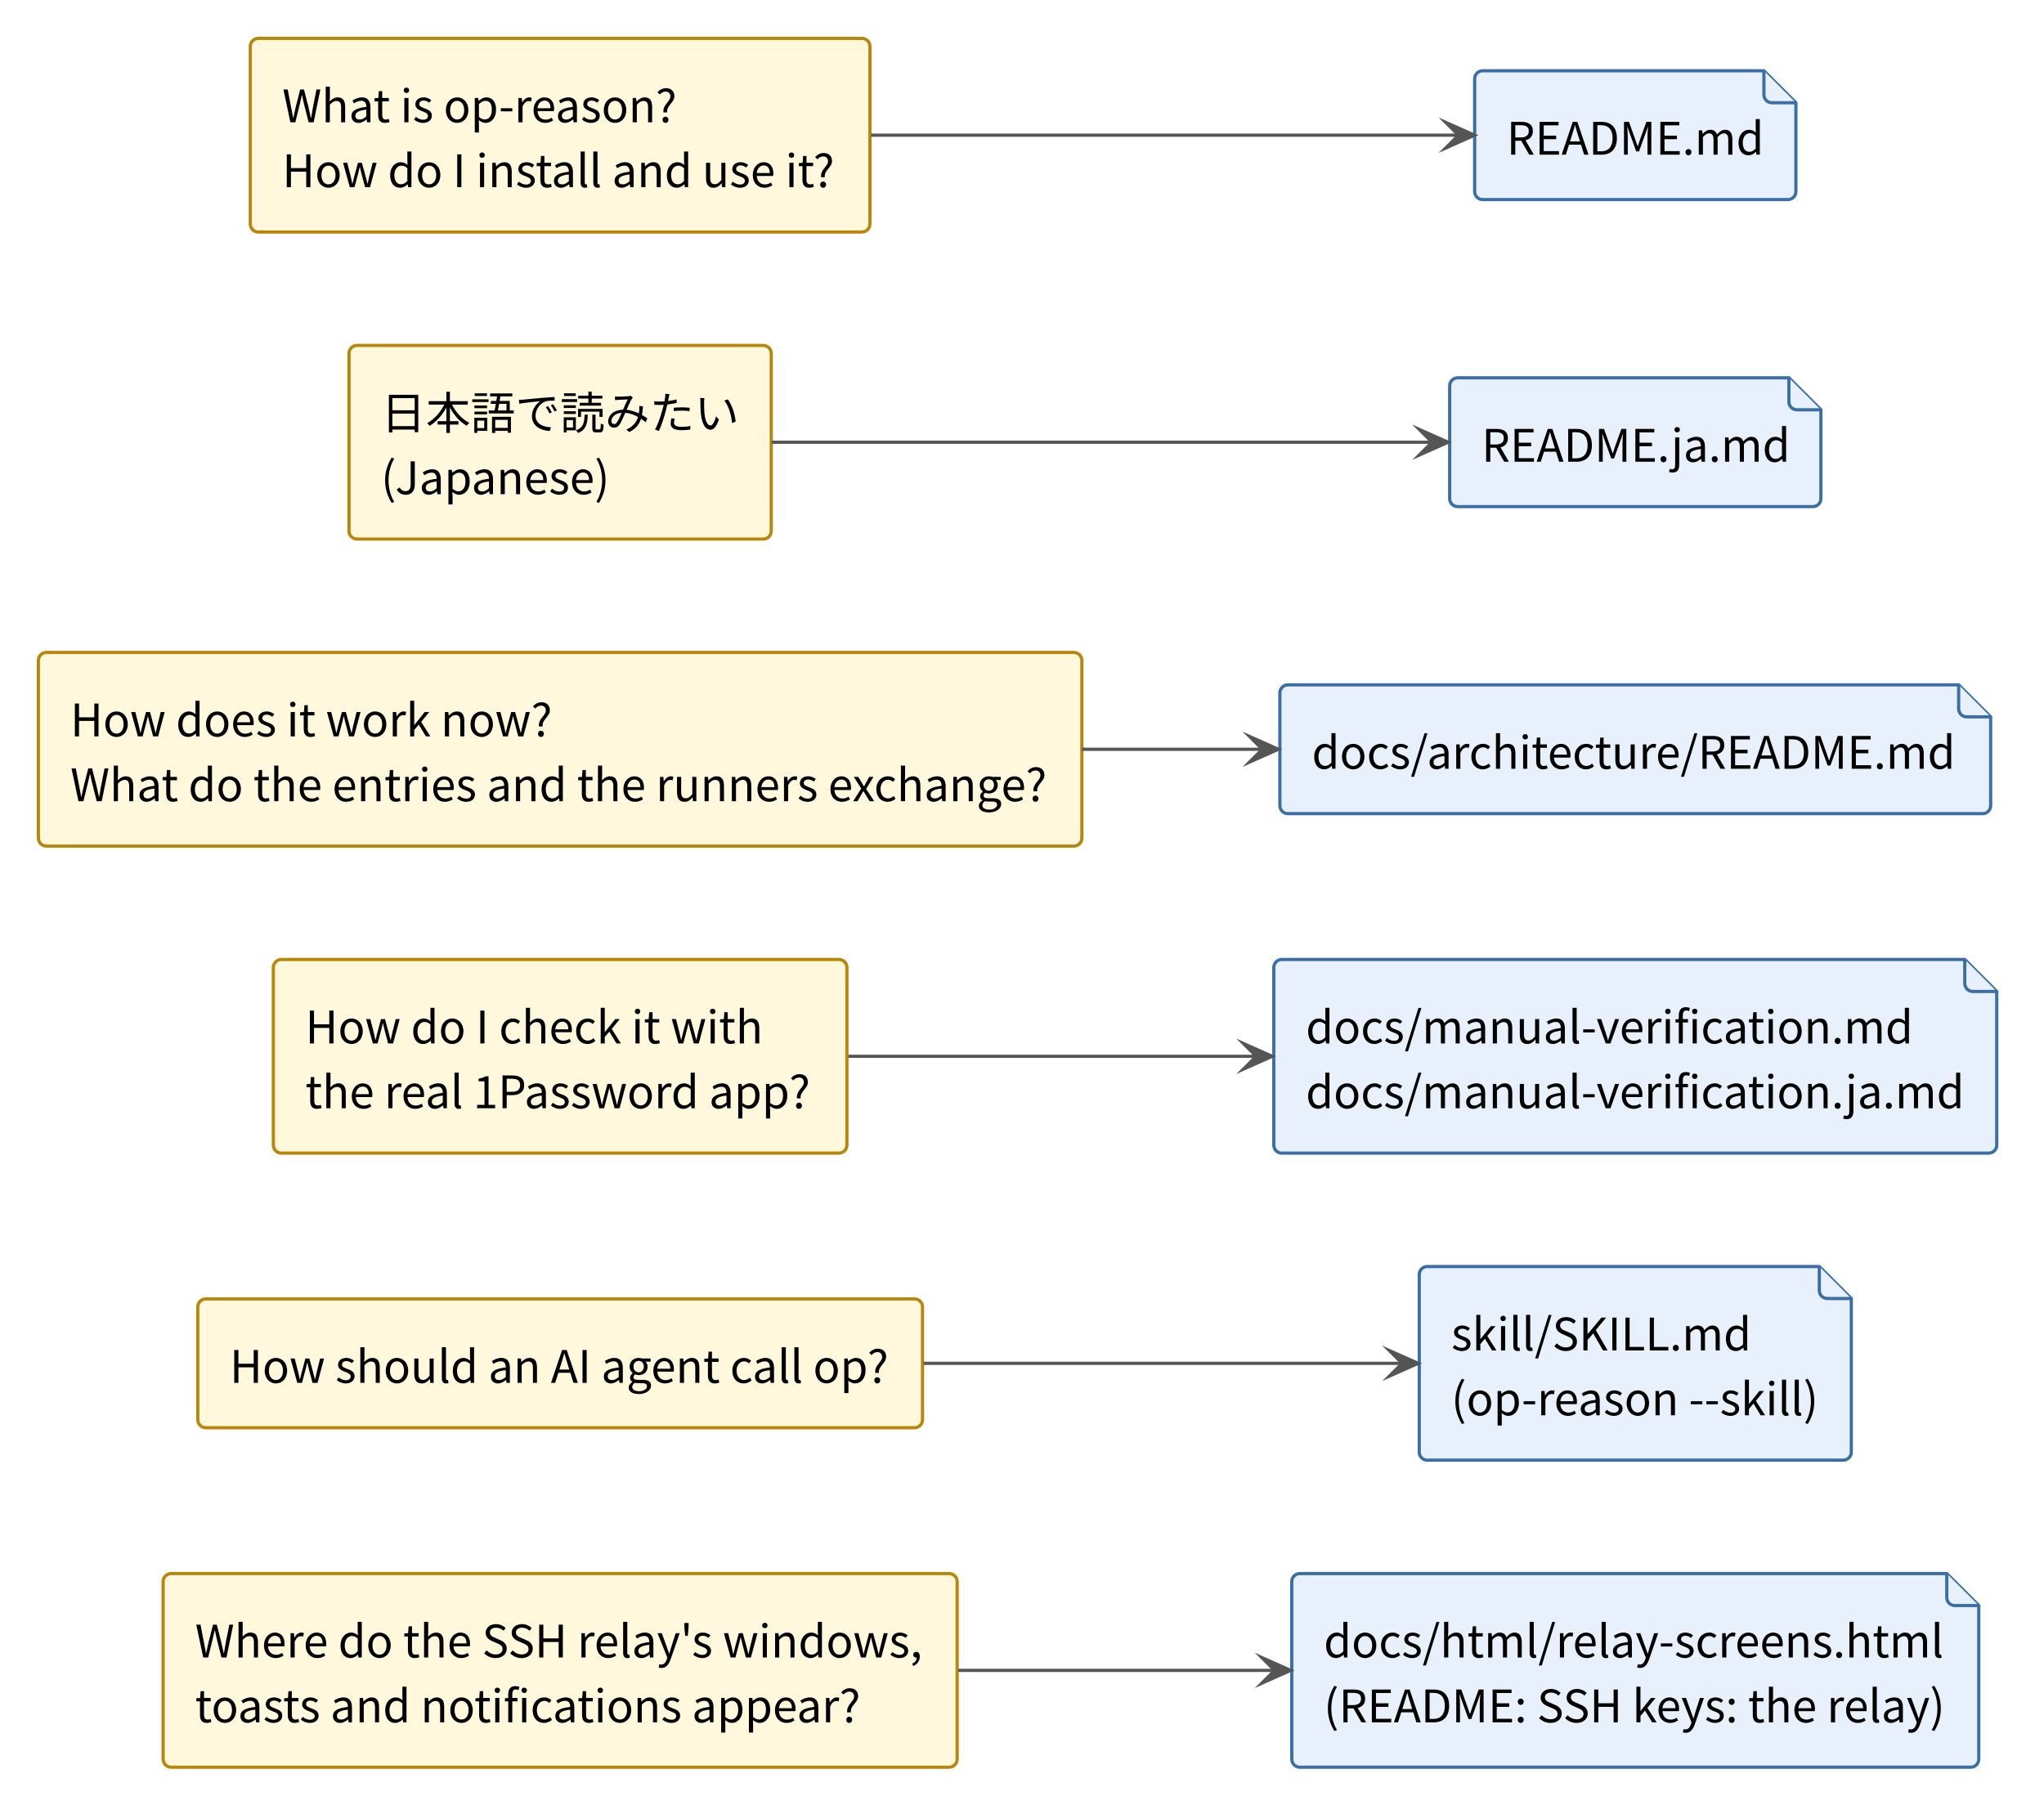
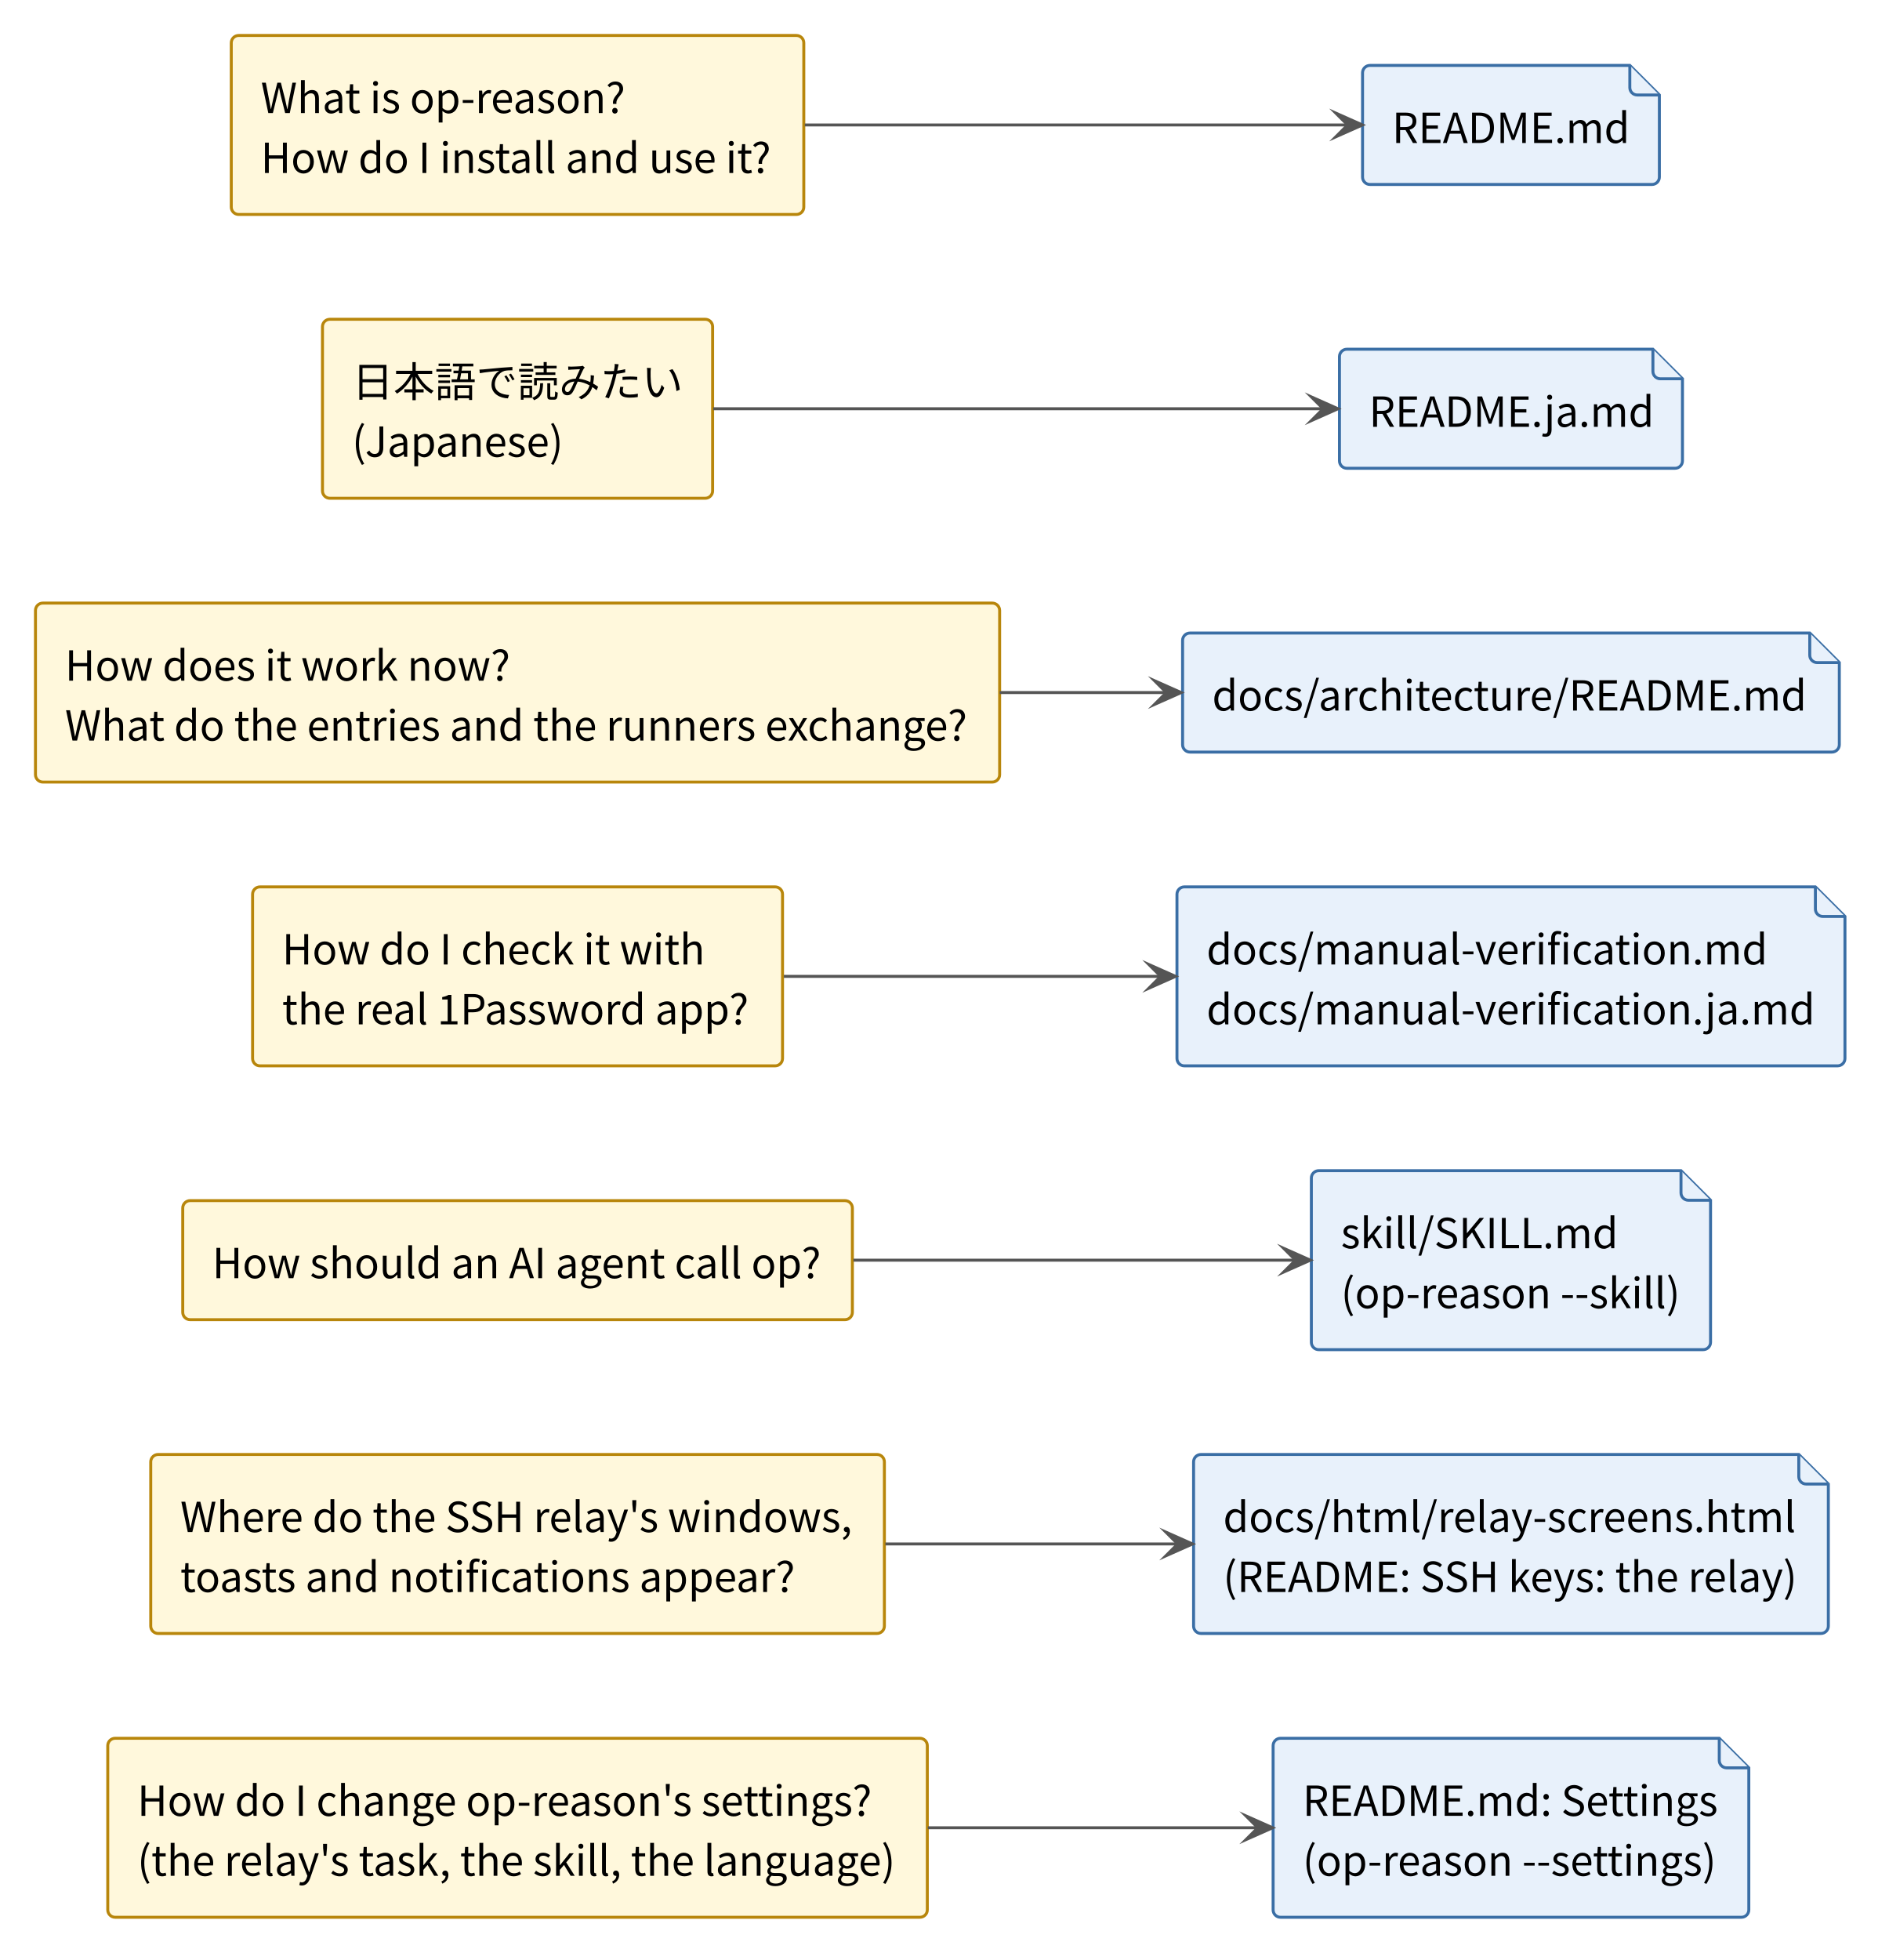
- <svg xmlns="http://www.w3.org/2000/svg" version="1.1" data-diagram-type="DESCRIPTION" style="width:639px;height:567px;background:#FFFFFF;" width="639px" height="567px" viewBox="0 0 639 567" zoomAndPan="magnify" preserveAspectRatio="none" contentStyleType="text/css">
+ <svg xmlns="http://www.w3.org/2000/svg" version="1.1" data-diagram-type="DESCRIPTION" style="width:639px;height:663px;background:#FFFFFF;" width="639px" height="663px" viewBox="0 0 639 663" zoomAndPan="magnify" preserveAspectRatio="none" contentStyleType="text/css">
  <defs />
  <g font-family="sans-serif" lengthAdjust="spacing">
-     <g class="entity" data-qualified-name="Q6" id="ent0001" data-source-line="14">
+     <g class="entity" data-qualified-name="Q7" id="ent0001" data-source-line="14">
+       <rect x="36.46" y="588" width="277.291" height="60.544" fill="#FFF8DC" style="stroke:#B8860B;stroke-width:1;" rx="2.5" ry="2.5" />
+       <text x="46.46" y="614.24" fill="#000" font-size="14" textLength="250.011" font-family="'Noto Sans CJK JP'">How do I change op-reason's settings?</text>
+       <text x="46.46" y="634.512" fill="#000" font-size="14" textLength="257.291" font-family="'Noto Sans CJK JP'">(the relay's task, the skill, the language)</text>
+     </g>
+     <g class="entity" data-qualified-name="Q6" id="ent0002" data-source-line="15">
      <rect x="51" y="492" width="248.227" height="60.544" fill="#FFF8DC" style="stroke:#B8860B;stroke-width:1;" rx="2.5" ry="2.5" />
      <text x="61" y="518.24" fill="#000" font-size="14" textLength="228.227" font-family="'Noto Sans CJK JP'">Where do the SSH relay's windows,</text>
      <text x="61" y="538.512" fill="#000" font-size="14" textLength="209.761" font-family="'Noto Sans CJK JP'">toasts and notifications appear?</text>
    </g>
-     <g class="entity" data-qualified-name="Q4" id="ent0002" data-source-line="15">
+     <g class="entity" data-qualified-name="Q4" id="ent0003" data-source-line="16">
      <rect x="61.83" y="406.13" width="226.569" height="40.272" fill="#FFF8DC" style="stroke:#B8860B;stroke-width:1;" rx="2.5" ry="2.5" />
      <text x="71.83" y="432.37" fill="#000" font-size="14" textLength="206.569" font-family="'Noto Sans CJK JP'">How should an AI agent call op?</text>
    </g>
-     <g class="entity" data-qualified-name="Q3" id="ent0003" data-source-line="16">
+     <g class="entity" data-qualified-name="Q3" id="ent0004" data-source-line="17">
      <rect x="85.46" y="300" width="179.305" height="60.544" fill="#FFF8DC" style="stroke:#B8860B;stroke-width:1;" rx="2.5" ry="2.5" />
      <text x="95.46" y="326.24" fill="#000" font-size="14" textLength="143.093" font-family="'Noto Sans CJK JP'">How do I check it with</text>
      <text x="95.46" y="346.512" fill="#000" font-size="14" textLength="159.305" font-family="'Noto Sans CJK JP'">the real 1Password app?</text>
    </g>
-     <g class="entity" data-qualified-name="Q2" id="ent0004" data-source-line="17">
+     <g class="entity" data-qualified-name="Q2" id="ent0005" data-source-line="18">
      <rect x="12" y="204" width="326.221" height="60.544" fill="#FFF8DC" style="stroke:#B8860B;stroke-width:1;" rx="2.5" ry="2.5" />
      <text x="22" y="230.24" fill="#000" font-size="14" textLength="150.807" font-family="'Noto Sans CJK JP'">How does it work now?</text>
      <text x="22" y="250.512" fill="#000" font-size="14" textLength="306.221" font-family="'Noto Sans CJK JP'">What do the entries and the runners exchange?</text>
    </g>
-     <g class="entity" data-qualified-name="Q5" id="ent0005" data-source-line="18">
+     <g class="entity" data-qualified-name="Q5" id="ent0006" data-source-line="19">
      <rect x="109.11" y="108" width="132" height="60.544" fill="#FFF8DC" style="stroke:#B8860B;stroke-width:1;" rx="2.5" ry="2.5" />
      <text x="119.11" y="134.24" fill="#000" font-size="14" textLength="112" font-family="'Noto Sans CJK JP'">日本語で読みたい</text>
      <text x="119.11" y="154.512" fill="#000" font-size="14" textLength="72.002" font-family="'Noto Sans CJK JP'">(Japanese)</text>
    </g>
-     <g class="entity" data-qualified-name="Q1" id="ent0006" data-source-line="19">
+     <g class="entity" data-qualified-name="Q1" id="ent0007" data-source-line="20">
      <rect x="78.25" y="12" width="193.711" height="60.544" fill="#FFF8DC" style="stroke:#B8860B;stroke-width:1;" rx="2.5" ry="2.5" />
      <text x="88.25" y="38.24" fill="#000" font-size="14" textLength="123.928" font-family="'Noto Sans CJK JP'">What is op-reason?</text>
      <text x="88.25" y="58.512" fill="#000" font-size="14" textLength="173.711" font-family="'Noto Sans CJK JP'">How do I install and use it?</text>
    </g>
-     <g class="entity" data-qualified-name="P6" id="ent0007" data-source-line="21">
+     <g class="entity" data-qualified-name="P7" id="ent0008" data-source-line="22">
+       <path d="M430.75,590.5 L430.75,646.044 A2.5,2.5 0 0 0 433.25,648.544 L589.201,648.544 A2.5,2.5 0 0 0 591.701,646.044 L591.701,598 L581.701,588 L433.25,588 A2.5,2.5 0 0 0 430.75,590.5" style="stroke:#3A6EA5;stroke-width:1;" fill="#E8F1FB" />
+       <path d="M581.701,588 L581.701,595.5 A2.5,2.5 0 0 0 584.201,598 L591.701,598" style="stroke:#3A6EA5;stroke-width:1;" fill="#E8F1FB" />
+       <text x="440.75" y="614.24" fill="#000" font-size="14" textLength="140.951" font-family="'Noto Sans CJK JP'">README.md: Settings</text>
+       <text x="440.75" y="634.512" fill="#000" font-size="14" textLength="140.685" font-family="'Noto Sans CJK JP'">(op-reason --settings)</text>
+     </g>
+     <g class="entity" data-qualified-name="P6" id="ent0009" data-source-line="23">
      <path d="M403.84,494.5 L403.84,550.044 A2.5,2.5 0 0 0 406.34,552.544 L616.107,552.544 A2.5,2.5 0 0 0 618.607,550.044 L618.607,502 L608.607,492 L406.34,492 A2.5,2.5 0 0 0 403.84,494.5" style="stroke:#3A6EA5;stroke-width:1;" fill="#E8F1FB" />
      <path d="M608.607,492 L608.607,499.5 A2.5,2.5 0 0 0 611.107,502 L618.607,502" style="stroke:#3A6EA5;stroke-width:1;" fill="#E8F1FB" />
      <text x="413.84" y="518.24" fill="#000" font-size="14" textLength="194.081" font-family="'Noto Sans CJK JP'">docs/html/relay-screens.html</text>
      <text x="413.84" y="538.512" fill="#000" font-size="14" textLength="194.767" font-family="'Noto Sans CJK JP'">(README: SSH keys: the relay)</text>
    </g>
-     <g class="entity" data-qualified-name="P4" id="ent0008" data-source-line="22">
+     <g class="entity" data-qualified-name="P4" id="ent0010" data-source-line="24">
      <path d="M443.69,398.5 L443.69,454.044 A2.5,2.5 0 0 0 446.19,456.544 L576.256,456.544 A2.5,2.5 0 0 0 578.756,454.044 L578.756,406 L568.756,396 L446.19,396 A2.5,2.5 0 0 0 443.69,398.5" style="stroke:#3A6EA5;stroke-width:1;" fill="#E8F1FB" />
      <path d="M568.756,396 L568.756,403.5 A2.5,2.5 0 0 0 571.256,406 L578.756,406" style="stroke:#3A6EA5;stroke-width:1;" fill="#E8F1FB" />
      <text x="453.69" y="422.24" fill="#000" font-size="14" textLength="93.8" font-family="'Noto Sans CJK JP'">skill/SKILL.md</text>
      <text x="453.69" y="442.512" fill="#000" font-size="14" textLength="115.066" font-family="'Noto Sans CJK JP'">(op-reason --skill)</text>
    </g>
-     <g class="entity" data-qualified-name="P3" id="ent0009" data-source-line="23">
+     <g class="entity" data-qualified-name="P3" id="ent0011" data-source-line="25">
      <path d="M398.22,302.5 L398.22,358.044 A2.5,2.5 0 0 0 400.72,360.544 L621.729,360.544 A2.5,2.5 0 0 0 624.229,358.044 L624.229,310 L614.229,300 L400.72,300 A2.5,2.5 0 0 0 398.22,302.5" style="stroke:#3A6EA5;stroke-width:1;" fill="#E8F1FB" />
      <path d="M614.229,300 L614.229,307.5 A2.5,2.5 0 0 0 616.729,310 L624.229,310" style="stroke:#3A6EA5;stroke-width:1;" fill="#E8F1FB" />
      <text x="408.22" y="326.24" fill="#000" font-size="14" textLength="190.385" font-family="'Noto Sans CJK JP'">docs/manual-verification.md</text>
      <text x="408.22" y="346.512" fill="#000" font-size="14" textLength="206.009" font-family="'Noto Sans CJK JP'">docs/manual-verification.ja.md</text>
    </g>
-     <g class="entity" data-qualified-name="P2" id="ent0010" data-source-line="24">
+     <g class="entity" data-qualified-name="P2" id="ent0012" data-source-line="26">
      <path d="M400.12,216.63 L400.12,251.902 A2.5,2.5 0 0 0 402.62,254.402 L619.821,254.402 A2.5,2.5 0 0 0 622.321,251.902 L622.321,224.13 L612.321,214.13 L402.62,214.13 A2.5,2.5 0 0 0 400.12,216.63" style="stroke:#3A6EA5;stroke-width:1;" fill="#E8F1FB" />
      <path d="M612.321,214.13 L612.321,221.63 A2.5,2.5 0 0 0 614.821,224.13 L622.321,224.13" style="stroke:#3A6EA5;stroke-width:1;" fill="#E8F1FB" />
      <text x="410.12" y="240.37" fill="#000" font-size="14" textLength="202.201" font-family="'Noto Sans CJK JP'">docs/architecture/README.md</text>
    </g>
-     <g class="entity" data-qualified-name="P5" id="ent0011" data-source-line="25">
+     <g class="entity" data-qualified-name="P5" id="ent0013" data-source-line="27">
      <path d="M453.2,120.63 L453.2,155.902 A2.5,2.5 0 0 0 455.7,158.402 L566.754,158.402 A2.5,2.5 0 0 0 569.254,155.902 L569.254,128.13 L559.254,118.13 L455.7,118.13 A2.5,2.5 0 0 0 453.2,120.63" style="stroke:#3A6EA5;stroke-width:1;" fill="#E8F1FB" />
      <path d="M559.254,118.13 L559.254,125.63 A2.5,2.5 0 0 0 561.754,128.13 L569.254,128.13" style="stroke:#3A6EA5;stroke-width:1;" fill="#E8F1FB" />
      <text x="463.2" y="144.37" fill="#000" font-size="14" textLength="96.054" font-family="'Noto Sans CJK JP'">README.ja.md</text>
    </g>
-     <g class="entity" data-qualified-name="P1" id="ent0012" data-source-line="26">
+     <g class="entity" data-qualified-name="P1" id="ent0014" data-source-line="28">
      <path d="M461.01,24.63 L461.01,59.902 A2.5,2.5 0 0 0 463.51,62.402 L558.94,62.402 A2.5,2.5 0 0 0 561.44,59.902 L561.44,32.13 L551.44,22.13 L463.51,22.13 A2.5,2.5 0 0 0 461.01,24.63" style="stroke:#3A6EA5;stroke-width:1;" fill="#E8F1FB" />
      <path d="M551.44,22.13 L551.44,29.63 A2.5,2.5 0 0 0 553.94,32.13 L561.44,32.13" style="stroke:#3A6EA5;stroke-width:1;" fill="#E8F1FB" />
      <text x="471.01" y="48.37" fill="#000" font-size="14" textLength="80.43" font-family="'Noto Sans CJK JP'">README.md</text>
    </g>
-     <g class="link" data-entity-1="ent0001" data-entity-2="ent0007" id="lnk13" data-source-line="28" data-link-type="dependency">
+     <g class="link" data-entity-1="ent0001" data-entity-2="ent0008" id="lnk15" data-source-line="30" data-link-type="dependency">
+       <path d="M313.94,618.27 C353.66,618.27 390.67,618.27 425.58,618.27" style="stroke:#555;stroke-width:1;" fill="none" id="Q7-to-P7" />
+       <polygon points="430.58,618.27,421.58,614.27,425.58,618.27,421.58,622.27,430.58,618.27" fill="#555" style="stroke:#555;stroke-width:1;stroke-linejoin:miter;stroke-miterlimit:10;" />
+     </g>
+     <g class="link" data-entity-1="ent0002" data-entity-2="ent0009" id="lnk16" data-source-line="31" data-link-type="dependency">
      <path d="M299.57,522.27 C333.68,522.27 365.4,522.27 398.48,522.27" style="stroke:#555;stroke-width:1;" fill="none" id="Q6-to-P6" />
      <polygon points="403.48,522.27,394.48,518.27,398.48,522.27,394.48,526.27,403.48,522.27" fill="#555" style="stroke:#555;stroke-width:1;stroke-linejoin:miter;stroke-miterlimit:10;" />
    </g>
-     <g class="link" data-entity-1="ent0002" data-entity-2="ent0008" id="lnk14" data-source-line="29" data-link-type="dependency">
+     <g class="link" data-entity-1="ent0003" data-entity-2="ent0010" id="lnk17" data-source-line="32" data-link-type="dependency">
      <path d="M288.76,426.27 C340.1,426.27 394.14,426.27 438.34,426.27" style="stroke:#555;stroke-width:1;" fill="none" id="Q4-to-P4" />
      <polygon points="443.34,426.27,434.34,422.27,438.34,426.27,434.34,430.27,443.34,426.27" fill="#555" style="stroke:#555;stroke-width:1;stroke-linejoin:miter;stroke-miterlimit:10;" />
    </g>
-     <g class="link" data-entity-1="ent0003" data-entity-2="ent0009" id="lnk15" data-source-line="30" data-link-type="dependency">
+     <g class="link" data-entity-1="ent0004" data-entity-2="ent0011" id="lnk18" data-source-line="33" data-link-type="dependency">
      <path d="M265.21,330.27 C305.9,330.27 349.55,330.27 392.73,330.27" style="stroke:#555;stroke-width:1;" fill="none" id="Q3-to-P3" />
      <polygon points="397.73,330.27,388.73,326.27,392.73,330.27,388.73,334.27,397.73,330.27" fill="#555" style="stroke:#555;stroke-width:1;stroke-linejoin:miter;stroke-miterlimit:10;" />
    </g>
-     <g class="link" data-entity-1="ent0004" data-entity-2="ent0010" id="lnk16" data-source-line="31" data-link-type="dependency">
+     <g class="link" data-entity-1="ent0005" data-entity-2="ent0012" id="lnk19" data-source-line="34" data-link-type="dependency">
      <path d="M338.27,234.27 C359.06,234.27 374.94,234.27 394.64,234.27" style="stroke:#555;stroke-width:1;" fill="none" id="Q2-to-P2" />
      <polygon points="399.64,234.27,390.64,230.27,394.64,234.27,390.64,238.27,399.64,234.27" fill="#555" style="stroke:#555;stroke-width:1;stroke-linejoin:miter;stroke-miterlimit:10;" />
    </g>
-     <g class="link" data-entity-1="ent0005" data-entity-2="ent0011" id="lnk17" data-source-line="32" data-link-type="dependency">
+     <g class="link" data-entity-1="ent0006" data-entity-2="ent0013" id="lnk20" data-source-line="35" data-link-type="dependency">
      <path d="M241.32,138.27 C302.76,138.27 388.91,138.27 447.7,138.27" style="stroke:#555;stroke-width:1;" fill="none" id="Q5-to-P5" />
      <polygon points="452.7,138.27,443.7,134.27,447.7,138.27,443.7,142.27,452.7,138.27" fill="#555" style="stroke:#555;stroke-width:1;stroke-linejoin:miter;stroke-miterlimit:10;" />
    </g>
-     <g class="link" data-entity-1="ent0006" data-entity-2="ent0012" id="lnk18" data-source-line="33" data-link-type="dependency">
+     <g class="link" data-entity-1="ent0007" data-entity-2="ent0014" id="lnk21" data-source-line="36" data-link-type="dependency">
      <path d="M272.3,42.27 C333.99,42.27 406.51,42.27 455.97,42.27" style="stroke:#555;stroke-width:1;" fill="none" id="Q1-to-P1" />
      <polygon points="460.97,42.27,451.97,38.27,455.97,42.27,451.97,46.27,460.97,42.27" fill="#555" style="stroke:#555;stroke-width:1;stroke-linejoin:miter;stroke-miterlimit:10;" />
    </g>
  </g>
</svg>
